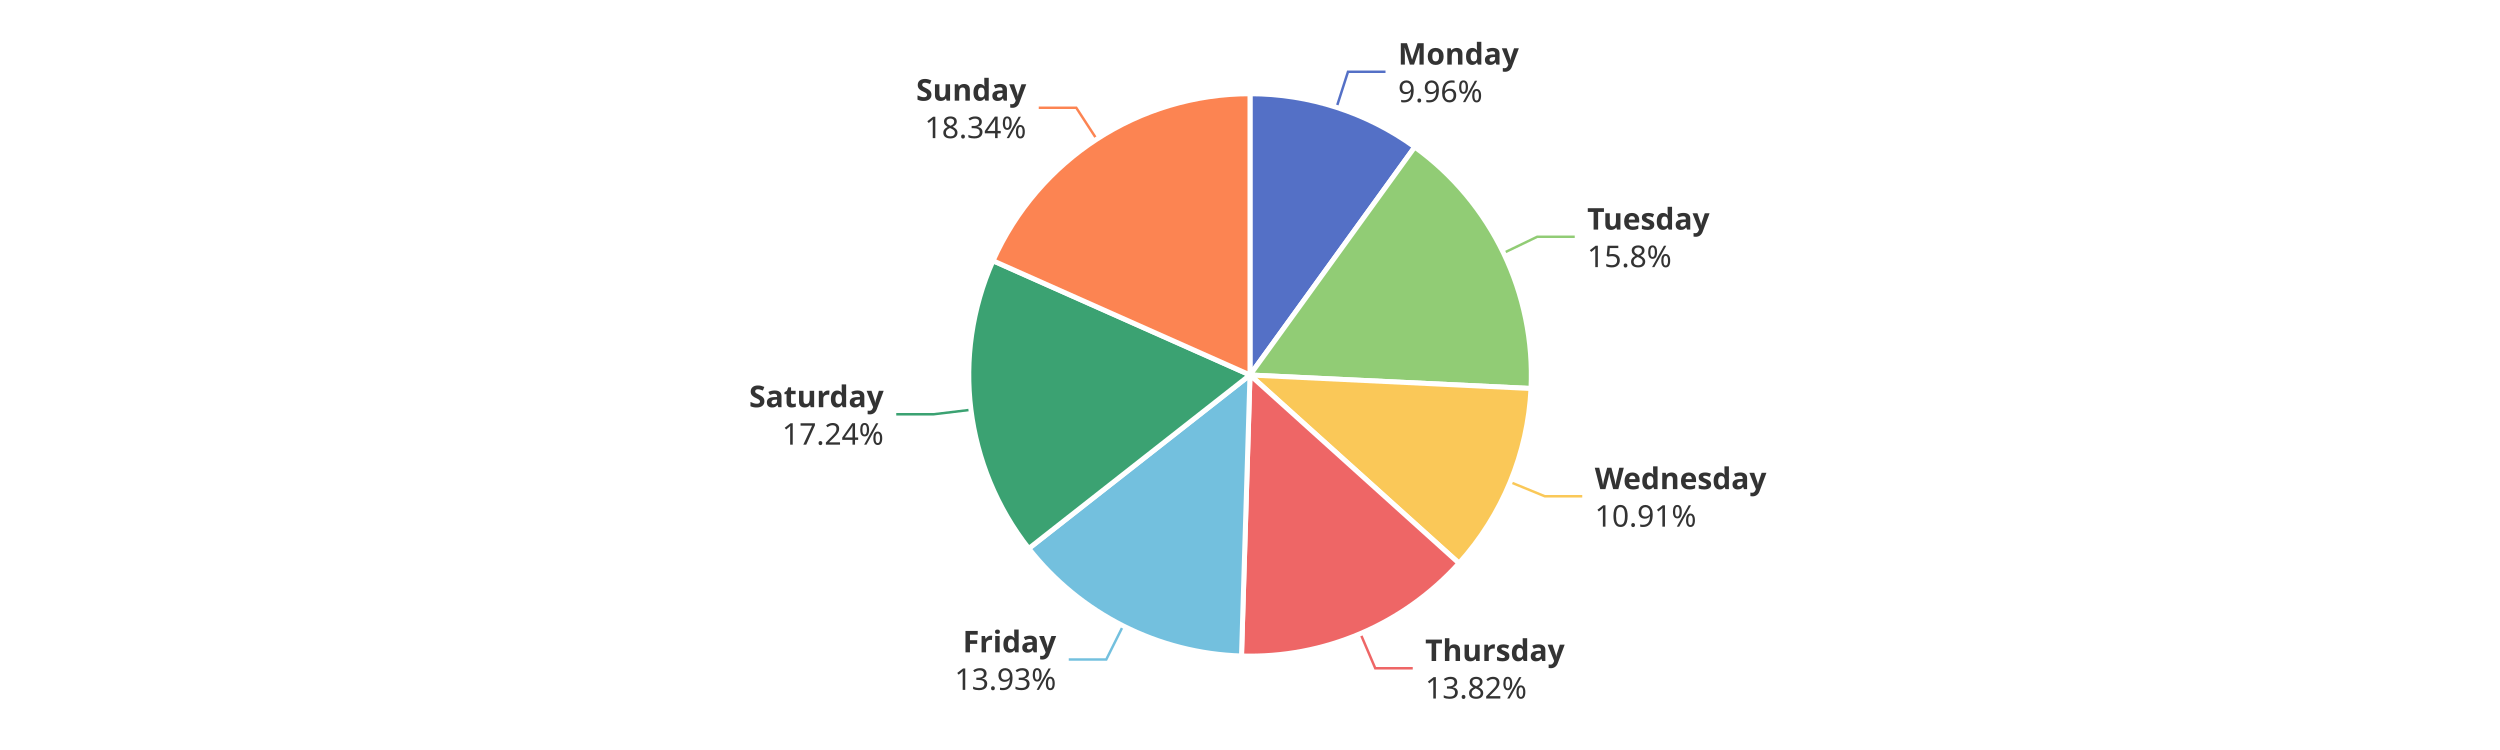
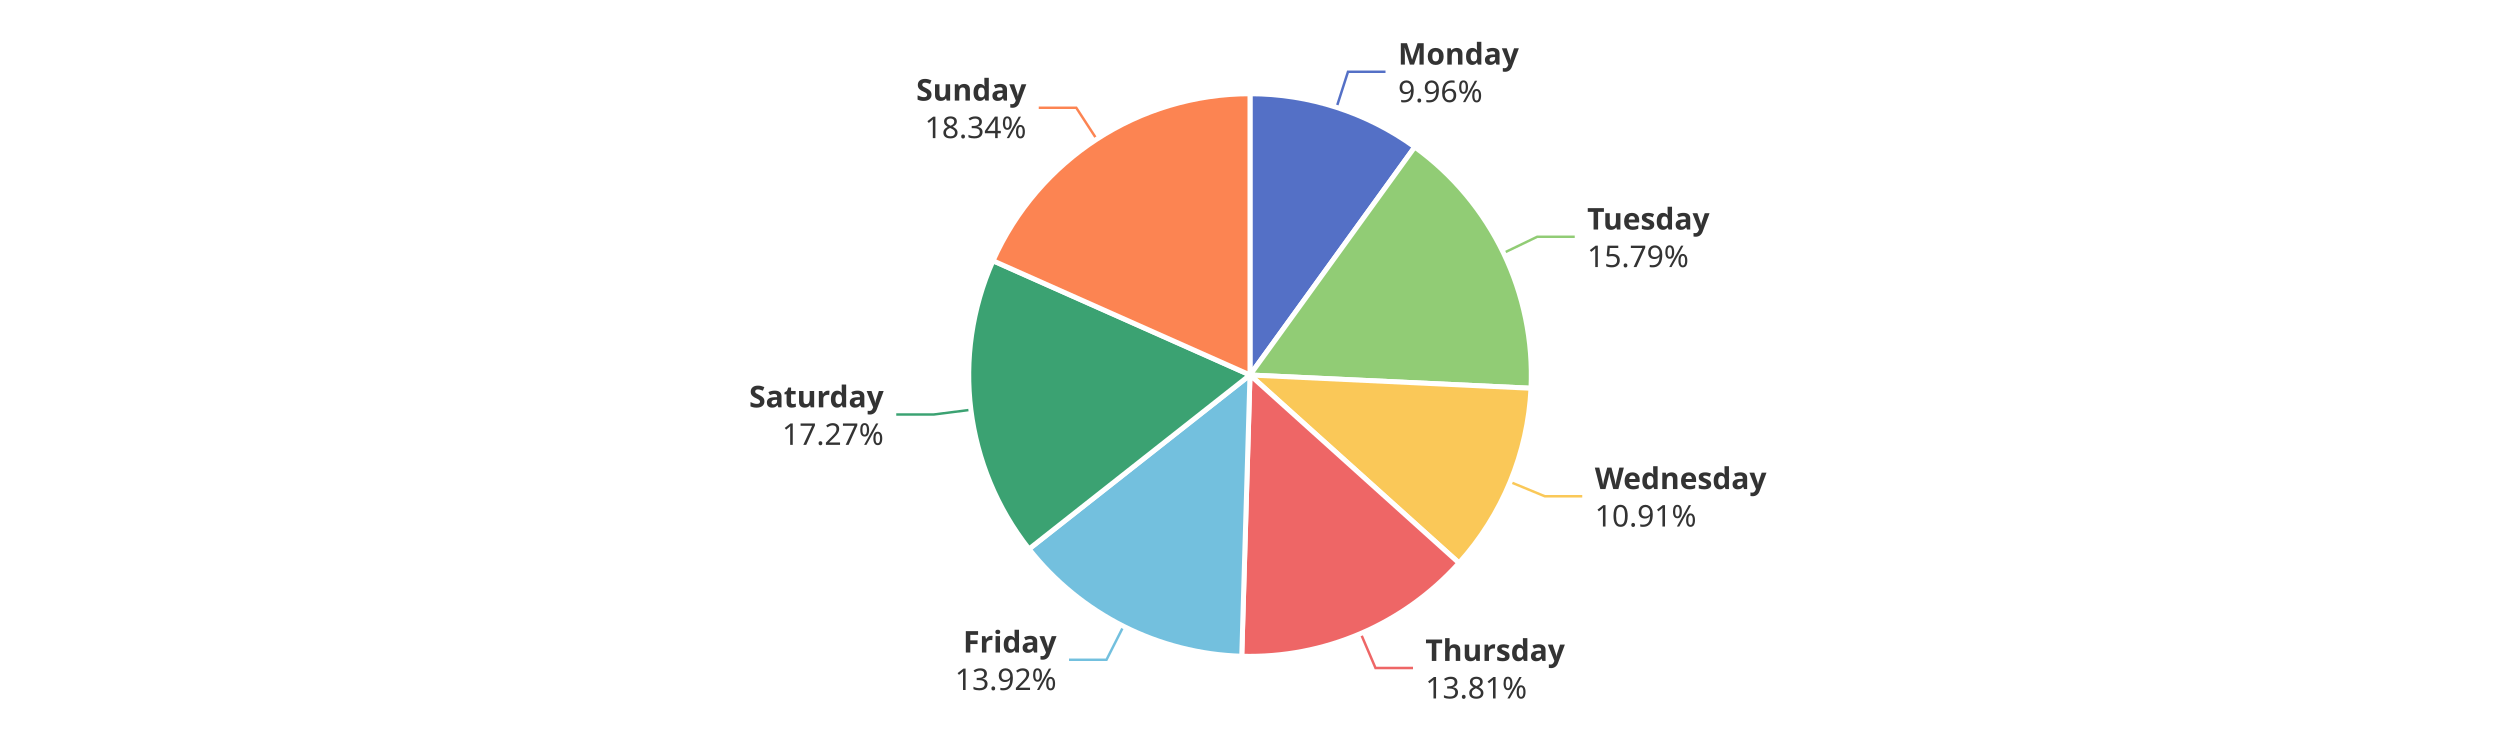
<svg xmlns="http://www.w3.org/2000/svg" width="1000" height="300" version="1.1" baseProfile="full" viewBox="0 0 1000 300">
  <rect width="1000" height="300" x="0" y="0" id="0" fill="#ffffff" />
  <polyline points="534.6 43 539.2 28.7 554.2 28.7" fill="none" stroke="#5470c6" />
  <polyline points="601.4 101.2 614.9 94.7 629.9 94.7" fill="none" stroke="#91cc75" />
-   <polyline points="604 192.8 617.9 198.5 632.9 198.5" fill="none" stroke="#fac858" />
-   <polyline points="544.2 253.5 550.1 267.3 565.1 267.3" fill="none" stroke="#ee6666" />
-   <polyline points="449.2 250.4 442.5 263.8 427.5 263.8" fill="none" stroke="#73c0de" />
-   <polyline points="388.4 163.9 373.5 165.7 358.5 165.7" fill="none" stroke="#3ba272" />
+   <polyline points="604.1 192.8 617.9 198.5 632.9 198.5" fill="none" stroke="#fac858" />
+   <polyline points="544.3 253.4 550.2 267.2 565.2 267.2" fill="none" stroke="#ee6666" />
+   <polyline points="449.4 250.5 442.6 263.9 427.6 263.9" fill="none" stroke="#73c0de" />
+   <polyline points="388.4 163.9 373.5 165.8 358.5 165.8" fill="none" stroke="#3ba272" />
  <polyline points="438.7 55.7 430.5 43.1 415.5 43.1" fill="none" stroke="#fc8452" />
  <path d="M500 37.5A112.5 112.5 0 0 1 565.9 58.8L500 150Z" fill="#5470c6" stroke="#fff" stroke-width="2" stroke-linejoin="round" />
-   <path d="M565.9 58.8A112.5 112.5 0 0 1 612.4 155.4L500 150Z" fill="#91cc75" stroke="#fff" stroke-width="2" stroke-linejoin="round" />
-   <path d="M612.4 155.4A112.5 112.5 0 0 1 583.6 225.3L500 150Z" fill="#fac858" stroke="#fff" stroke-width="2" stroke-linejoin="round" />
-   <path d="M583.6 225.3A112.5 112.5 0 0 1 496.6 262.4L500 150Z" fill="#ee6666" stroke="#fff" stroke-width="2" stroke-linejoin="round" />
-   <path d="M496.6 262.4A112.5 112.5 0 0 1 411.5 219.4L500 150Z" fill="#73c0de" stroke="#fff" stroke-width="2" stroke-linejoin="round" />
-   <path d="M411.5 219.4A112.5 112.5 0 0 1 397.2 104.3L500 150Z" fill="#3ba272" stroke="#fff" stroke-width="2" stroke-linejoin="round" />
+   <path d="M565.9 58.8A112.5 112.5 0 0 1 612.4 155.3L500 150Z" fill="#91cc75" stroke="#fff" stroke-width="2" stroke-linejoin="round" />
+   <path d="M612.4 155.3A112.5 112.5 0 0 1 583.6 225.2L500 150Z" fill="#fac858" stroke="#fff" stroke-width="2" stroke-linejoin="round" />
+   <path d="M583.6 225.2A112.5 112.5 0 0 1 496.7 262.5L500 150Z" fill="#ee6666" stroke="#fff" stroke-width="2" stroke-linejoin="round" />
+   <path d="M496.7 262.5A112.5 112.5 0 0 1 411.6 219.6L500 150Z" fill="#73c0de" stroke="#fff" stroke-width="2" stroke-linejoin="round" />
+   <path d="M411.6 219.6A112.5 112.5 0 0 1 397.2 104.3L500 150Z" fill="#3ba272" stroke="#fff" stroke-width="2" stroke-linejoin="round" />
  <path d="M397.2 104.3A112.5 112.5 0 0 1 500 37.5L500 150Z" fill="#fc8452" stroke="#fff" stroke-width="2" stroke-linejoin="round" />
-   <path d="M0 -15l42.8 0l0 30l-42.8 0Z" transform="translate(559.2435 28.6897)" fill="none" />
-   <text dominant-baseline="central" text-anchor="start" style="font-size:12px;font-family:sans-serif;font-weight:bold;" y="-7.5" transform="translate(559.2435 28.6897)" fill="#333" stroke="rgb(255,255,255)" stroke-width="2" paint-order="stroke" stroke-miterlimit="2">Monday</text>
-   <text dominant-baseline="central" text-anchor="start" style="font-size:12px;font-family:sans-serif;" y="7.5" transform="translate(559.2435 28.6897)" fill="#333" stroke="rgb(255,255,255)" stroke-width="2" paint-order="stroke" stroke-miterlimit="2">9.96%</text>
-   <path d="M0 -15l46.2 0l0 30l-46.2 0Z" transform="translate(634.8773 94.6876)" fill="none" />
-   <text dominant-baseline="central" text-anchor="start" style="font-size:12px;font-family:sans-serif;font-weight:bold;" y="-7.5" transform="translate(634.8773 94.6876)" fill="#333" stroke="rgb(255,255,255)" stroke-width="2" paint-order="stroke" stroke-miterlimit="2">Tuesday</text>
-   <text dominant-baseline="central" text-anchor="start" style="font-size:12px;font-family:sans-serif;" y="7.5" transform="translate(634.8773 94.6876)" fill="#333" stroke="rgb(255,255,255)" stroke-width="2" paint-order="stroke" stroke-miterlimit="2">15.8%</text>
-   <path d="M0 -15l63.6 0l0 30l-63.6 0Z" transform="translate(637.9112 198.5099)" fill="none" />
-   <text dominant-baseline="central" text-anchor="start" style="font-size:12px;font-family:sans-serif;font-weight:bold;" y="-7.5" transform="translate(637.9112 198.5099)" fill="#333" stroke="rgb(255,255,255)" stroke-width="2" paint-order="stroke" stroke-miterlimit="2">Wednesday</text>
-   <text dominant-baseline="central" text-anchor="start" style="font-size:12px;font-family:sans-serif;" y="7.5" transform="translate(637.9112 198.5099)" fill="#333" stroke="rgb(255,255,255)" stroke-width="2" paint-order="stroke" stroke-miterlimit="2">10.91%</text>
-   <path d="M0 -15l50.2 0l0 30l-50.2 0Z" transform="translate(570.0796 267.2531)" fill="none" />
-   <text dominant-baseline="central" text-anchor="start" style="font-size:12px;font-family:sans-serif;font-weight:bold;" y="-7.5" transform="translate(570.0796 267.2531)" fill="#333" stroke="rgb(255,255,255)" stroke-width="2" paint-order="stroke" stroke-miterlimit="2">Thursday</text>
-   <text dominant-baseline="central" text-anchor="start" style="font-size:12px;font-family:sans-serif;" y="7.5" transform="translate(570.0796 267.2531)" fill="#333" stroke="rgb(255,255,255)" stroke-width="2" paint-order="stroke" stroke-miterlimit="2">13.82%</text>
-   <path d="M-40.9 -15l40.9 0l0 30l-40.9 0Z" transform="translate(422.4787 263.7873)" fill="none" />
-   <text dominant-baseline="central" text-anchor="end" style="font-size:12px;font-family:sans-serif;font-weight:bold;" y="-7.5" transform="translate(422.4787 263.7873)" fill="#333" stroke="rgb(255,255,255)" stroke-width="2" paint-order="stroke" stroke-miterlimit="2">Friday</text>
-   <text dominant-baseline="central" text-anchor="end" style="font-size:12px;font-family:sans-serif;" y="7.5" transform="translate(422.4787 263.7873)" fill="#333" stroke="rgb(255,255,255)" stroke-width="2" paint-order="stroke" stroke-miterlimit="2">13.93%</text>
-   <path d="M-48.2 -15l48.2 0l0 30l-48.2 0Z" transform="translate(353.4728 165.7201)" fill="none" />
-   <text dominant-baseline="central" text-anchor="end" style="font-size:12px;font-family:sans-serif;font-weight:bold;" y="-7.5" transform="translate(353.4728 165.7201)" fill="#333" stroke="rgb(255,255,255)" stroke-width="2" paint-order="stroke" stroke-miterlimit="2">Saturday</text>
-   <text dominant-baseline="central" text-anchor="end" style="font-size:12px;font-family:sans-serif;" y="7.5" transform="translate(353.4728 165.7201)" fill="#333" stroke="rgb(255,255,255)" stroke-width="2" paint-order="stroke" stroke-miterlimit="2">17.24%</text>
-   <path d="M-40.9 -15l40.9 0l0 30l-40.9 0Z" transform="translate(410.5087 43.1019)" fill="none" />
-   <text dominant-baseline="central" text-anchor="end" style="font-size:12px;font-family:sans-serif;font-weight:bold;" y="-7.5" transform="translate(410.5087 43.1019)" fill="#333" stroke="rgb(255,255,255)" stroke-width="2" paint-order="stroke" stroke-miterlimit="2">Sunday</text>
-   <text dominant-baseline="central" text-anchor="end" style="font-size:12px;font-family:sans-serif;" y="7.5" transform="translate(410.5087 43.1019)" fill="#333" stroke="rgb(255,255,255)" stroke-width="2" paint-order="stroke" stroke-miterlimit="2">18.34%</text>
+   <path d="M0 -15l42.8 0l0 30l-42.8 0Z" transform="translate(559.2473 28.6909)" fill="none" />
+   <text dominant-baseline="central" text-anchor="start" style="font-size:12px;font-family:sans-serif;font-weight:bold;" y="-7.5" transform="translate(559.2473 28.6909)" fill="#333" stroke="rgb(255,255,255)" stroke-width="2" paint-order="stroke" stroke-miterlimit="2">Monday</text>
+   <text dominant-baseline="central" text-anchor="start" style="font-size:12px;font-family:sans-serif;" y="7.5" transform="translate(559.2473 28.6909)" fill="#333" stroke="rgb(255,255,255)" stroke-width="2" paint-order="stroke" stroke-miterlimit="2">9.96%</text>
+   <path d="M0 -15l46.2 0l0 30l-46.2 0Z" transform="translate(634.8661 94.6644)" fill="none" />
+   <text dominant-baseline="central" text-anchor="start" style="font-size:12px;font-family:sans-serif;font-weight:bold;" y="-7.5" transform="translate(634.8661 94.6644)" fill="#333" stroke="rgb(255,255,255)" stroke-width="2" paint-order="stroke" stroke-miterlimit="2">Tuesday</text>
+   <text dominant-baseline="central" text-anchor="start" style="font-size:12px;font-family:sans-serif;" y="7.5" transform="translate(634.8661 94.6644)" fill="#333" stroke="rgb(255,255,255)" stroke-width="2" paint-order="stroke" stroke-miterlimit="2">15.79%</text>
+   <path d="M0 -15l63.6 0l0 30l-63.6 0Z" transform="translate(637.9321 198.4589)" fill="none" />
+   <text dominant-baseline="central" text-anchor="start" style="font-size:12px;font-family:sans-serif;font-weight:bold;" y="-7.5" transform="translate(637.9321 198.4589)" fill="#333" stroke="rgb(255,255,255)" stroke-width="2" paint-order="stroke" stroke-miterlimit="2">Wednesday</text>
+   <text dominant-baseline="central" text-anchor="start" style="font-size:12px;font-family:sans-serif;" y="7.5" transform="translate(637.9321 198.4589)" fill="#333" stroke="rgb(255,255,255)" stroke-width="2" paint-order="stroke" stroke-miterlimit="2">10.91%</text>
+   <path d="M0 -15l50.2 0l0 30l-50.2 0Z" transform="translate(570.158 267.2195)" fill="none" />
+   <text dominant-baseline="central" text-anchor="start" style="font-size:12px;font-family:sans-serif;font-weight:bold;" y="-7.5" transform="translate(570.158 267.2195)" fill="#333" stroke="rgb(255,255,255)" stroke-width="2" paint-order="stroke" stroke-miterlimit="2">Thursday</text>
+   <text dominant-baseline="central" text-anchor="start" style="font-size:12px;font-family:sans-serif;" y="7.5" transform="translate(570.158 267.2195)" fill="#333" stroke="rgb(255,255,255)" stroke-width="2" paint-order="stroke" stroke-miterlimit="2">13.81%</text>
+   <path d="M-40.9 -15l40.9 0l0 30l-40.9 0Z" transform="translate(422.6164 263.8568)" fill="none" />
+   <text dominant-baseline="central" text-anchor="end" style="font-size:12px;font-family:sans-serif;font-weight:bold;" y="-7.5" transform="translate(422.6164 263.8568)" fill="#333" stroke="rgb(255,255,255)" stroke-width="2" paint-order="stroke" stroke-miterlimit="2">Friday</text>
+   <text dominant-baseline="central" text-anchor="end" style="font-size:12px;font-family:sans-serif;" y="7.5" transform="translate(422.6164 263.8568)" fill="#333" stroke="rgb(255,255,255)" stroke-width="2" paint-order="stroke" stroke-miterlimit="2">13.92%</text>
+   <path d="M-48.2 -15l48.2 0l0 30l-48.2 0Z" transform="translate(353.4804 165.7813)" fill="none" />
+   <text dominant-baseline="central" text-anchor="end" style="font-size:12px;font-family:sans-serif;font-weight:bold;" y="-7.5" transform="translate(353.4804 165.7813)" fill="#333" stroke="rgb(255,255,255)" stroke-width="2" paint-order="stroke" stroke-miterlimit="2">Saturday</text>
+   <text dominant-baseline="central" text-anchor="end" style="font-size:12px;font-family:sans-serif;" y="7.5" transform="translate(353.4804 165.7813)" fill="#333" stroke="rgb(255,255,255)" stroke-width="2" paint-order="stroke" stroke-miterlimit="2">17.27%</text>
+   <path d="M-40.9 -15l40.9 0l0 30l-40.9 0Z" transform="translate(410.5361 43.084)" fill="none" />
+   <text dominant-baseline="central" text-anchor="end" style="font-size:12px;font-family:sans-serif;font-weight:bold;" y="-7.5" transform="translate(410.5361 43.084)" fill="#333" stroke="rgb(255,255,255)" stroke-width="2" paint-order="stroke" stroke-miterlimit="2">Sunday</text>
+   <text dominant-baseline="central" text-anchor="end" style="font-size:12px;font-family:sans-serif;" y="7.5" transform="translate(410.5361 43.084)" fill="#333" stroke="rgb(255,255,255)" stroke-width="2" paint-order="stroke" stroke-miterlimit="2">18.34%</text>
</svg>
